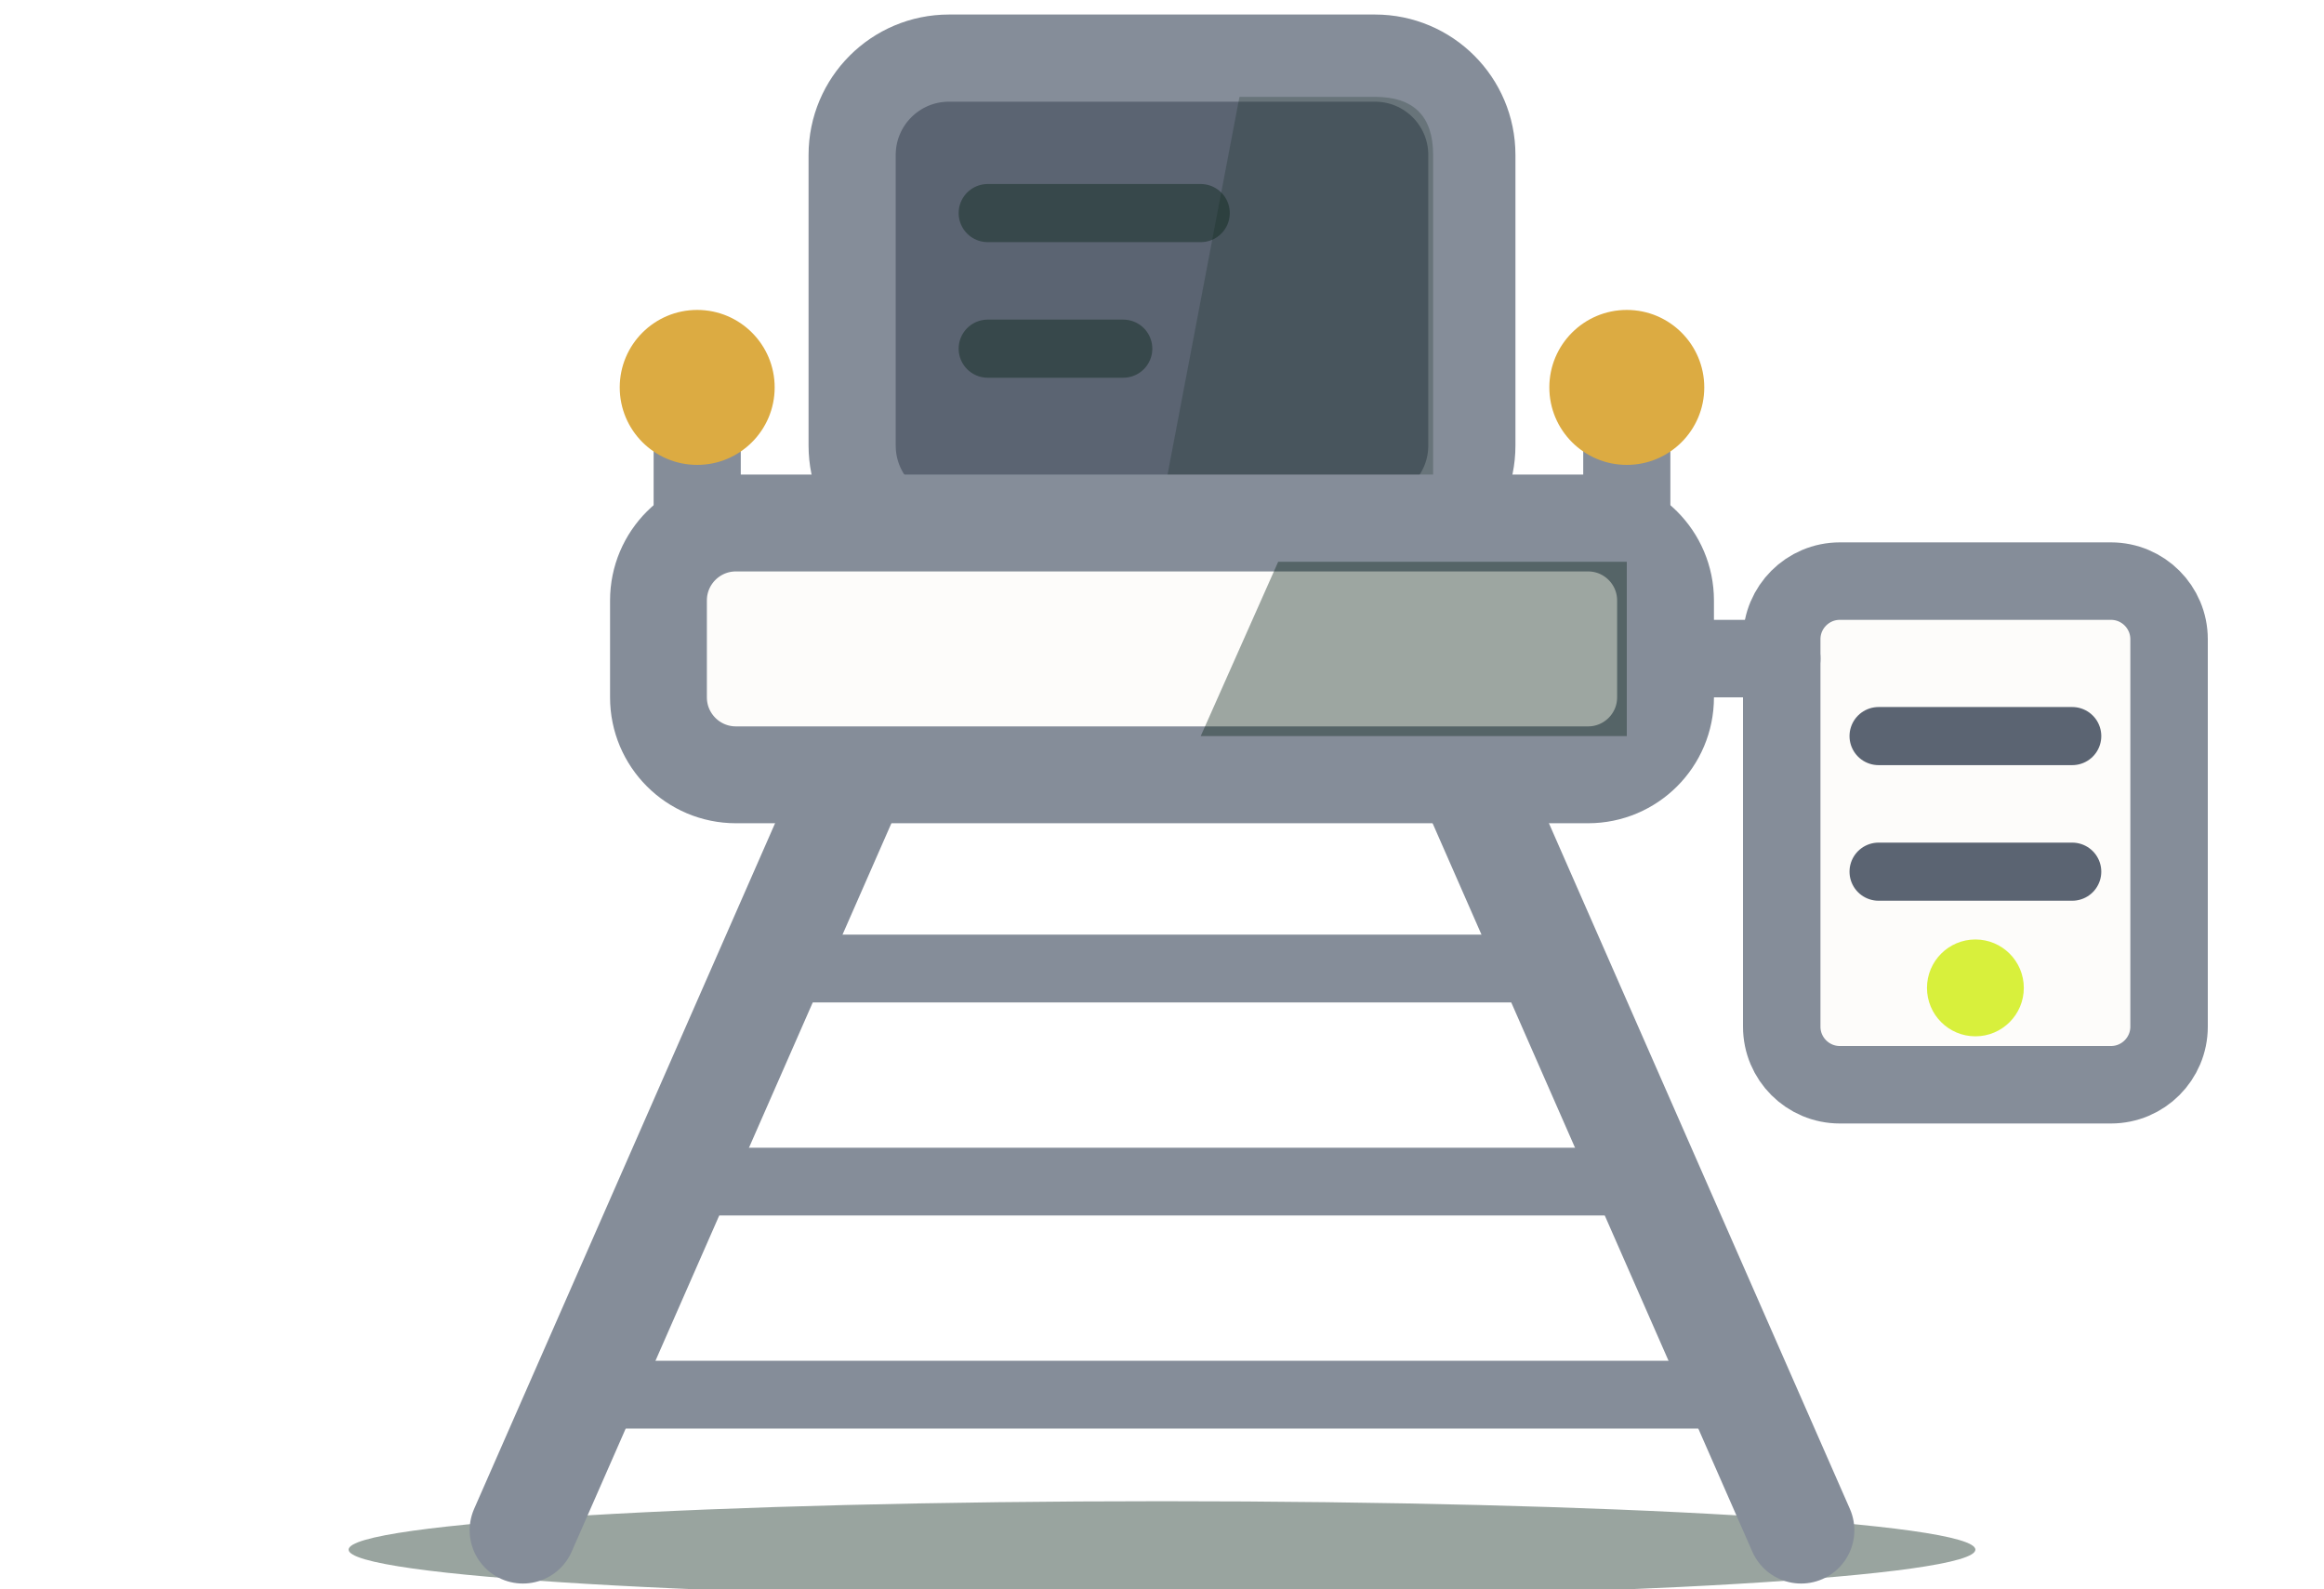
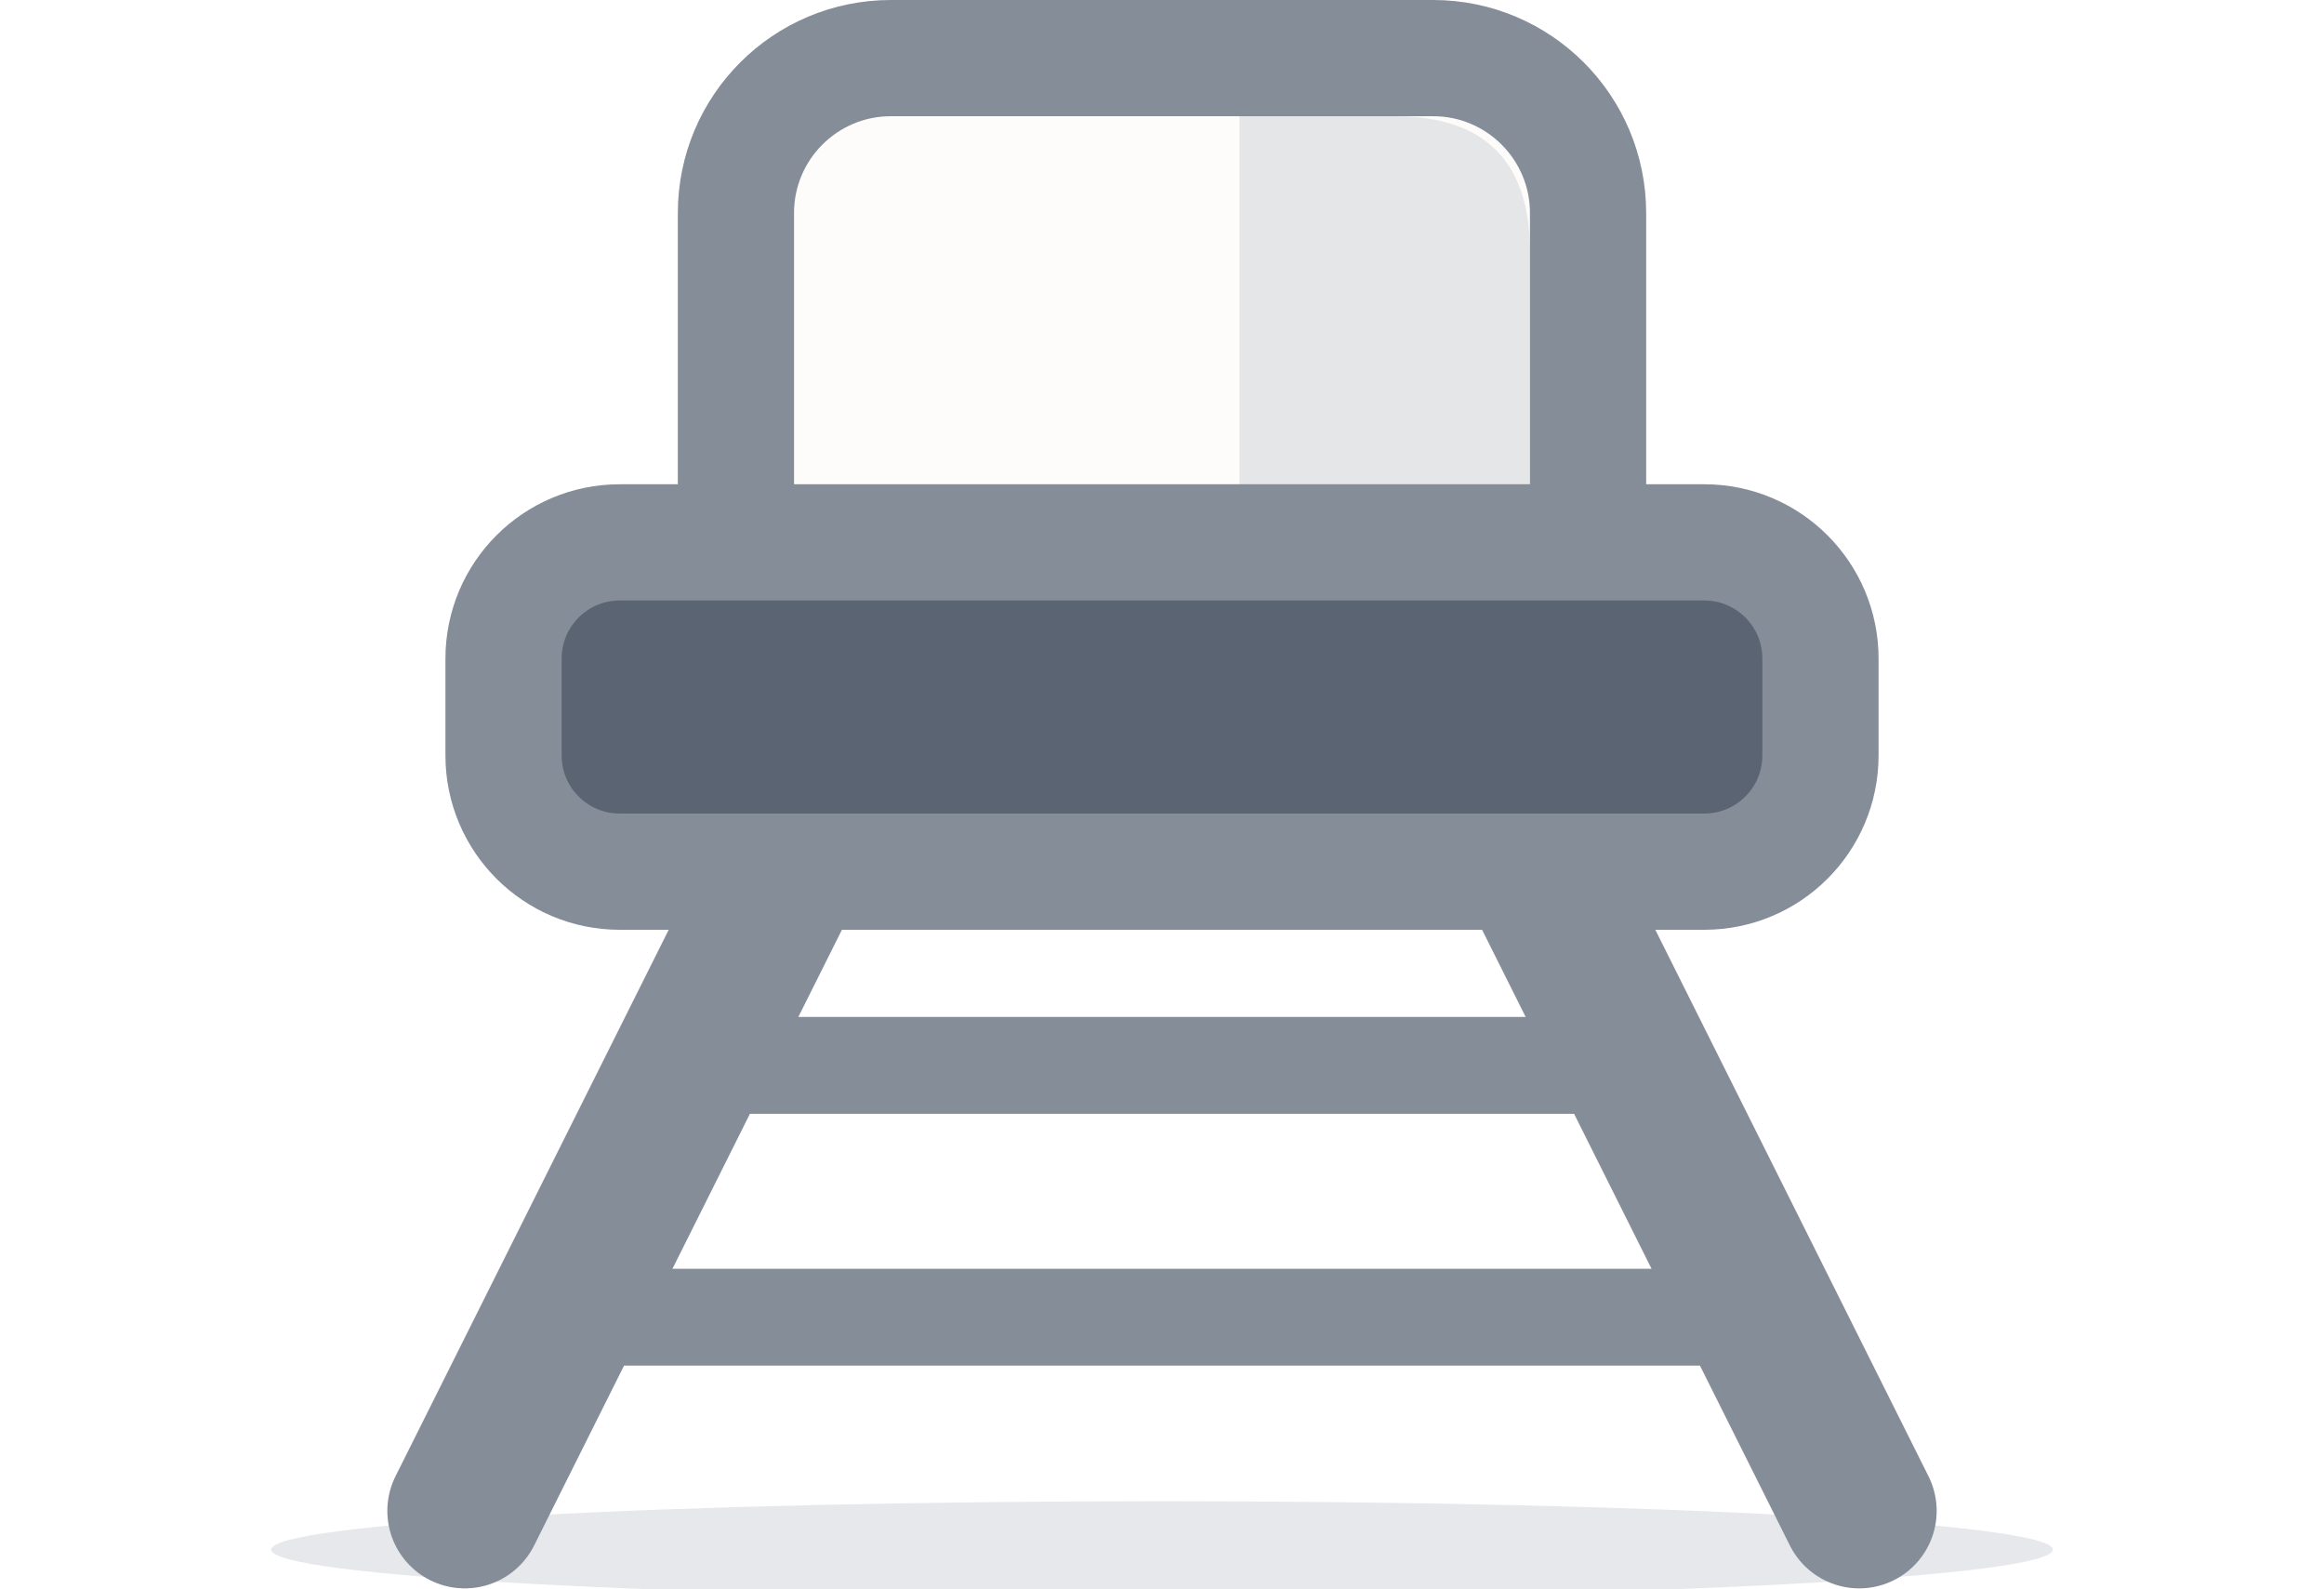
<svg xmlns="http://www.w3.org/2000/svg" viewBox="0 0 120 82" stroke-linecap="round" stroke-linejoin="round">
-   <ellipse cx="60" cy="80" rx="42" ry="2.5" fill="#0c261b" stroke="none" opacity="0.42" />
-   <path d="M45 38L27 79M75 38L93 79" fill="none" stroke="#858d99" stroke-width="5.5" />
-   <path d="M40.6 50H79.4M36 61H84M31 72H89" fill="none" stroke="#858d99" stroke-width="3.5" />
-   <rect x="44" y="3" width="32" height="25" rx="5" fill="#5b6472" stroke="#858d99" stroke-width="4.5" />
-   <path d="M64 5H71Q74 5 74 8V26H60Z" fill="#0c261b" stroke="none" opacity="0.24" />
-   <path d="M51 11H62M51 18H58" fill="none" stroke="#0c261b" stroke-width="3" opacity="0.45" />
-   <path d="M36 30V22M84 30V22" fill="none" stroke="#858d99" stroke-width="4.5" />
-   <rect x="34" y="27" width="52" height="13" rx="4" fill="#fdfcfa" stroke="#858d99" stroke-width="5" />
-   <path d="M66 29H84V38H62Z" fill="#0c261b" stroke="none" opacity="0.4" />
-   <circle cx="36" cy="20" r="4" fill="#dcab42" stroke="none" />
-   <circle cx="84" cy="20" r="4" fill="#dcab42" stroke="none" />
-   <rect x="92" y="30" width="20" height="26" rx="3" fill="#fdfcfa" stroke="#858d99" stroke-width="4" />
-   <path d="M97 38H107M97 45H107" fill="none" stroke="#5b6472" stroke-width="3" />
-   <circle cx="102" cy="51" r="2.5" fill="#d8f03c" stroke="none" />
-   <path d="M86 34H92" fill="none" stroke="#858d99" stroke-width="4" />
+   <ellipse cx="60" cy="80" rx="46" ry="2.5" fill="#858d99" stroke="none" opacity="0.2" />
+   <path d="M42 42L24 78M78 42L96 78" fill="none" stroke="#858d99" stroke-width="8" />
+   <path d="M36 55H84M30 68H90" fill="none" stroke="#858d99" stroke-width="5" />
+   <rect x="38" y="3" width="44" height="30" rx="8" fill="#fdfcfa" stroke="#858d99" stroke-width="6" />
+   <path d="M64 6H72Q79 6 79 13V30H64Z" fill="#858d99" stroke="none" opacity="0.2" />
+   <rect x="26" y="28" width="68" height="17" rx="6" fill="#5b6472" stroke="#858d99" stroke-width="6" />
</svg>
